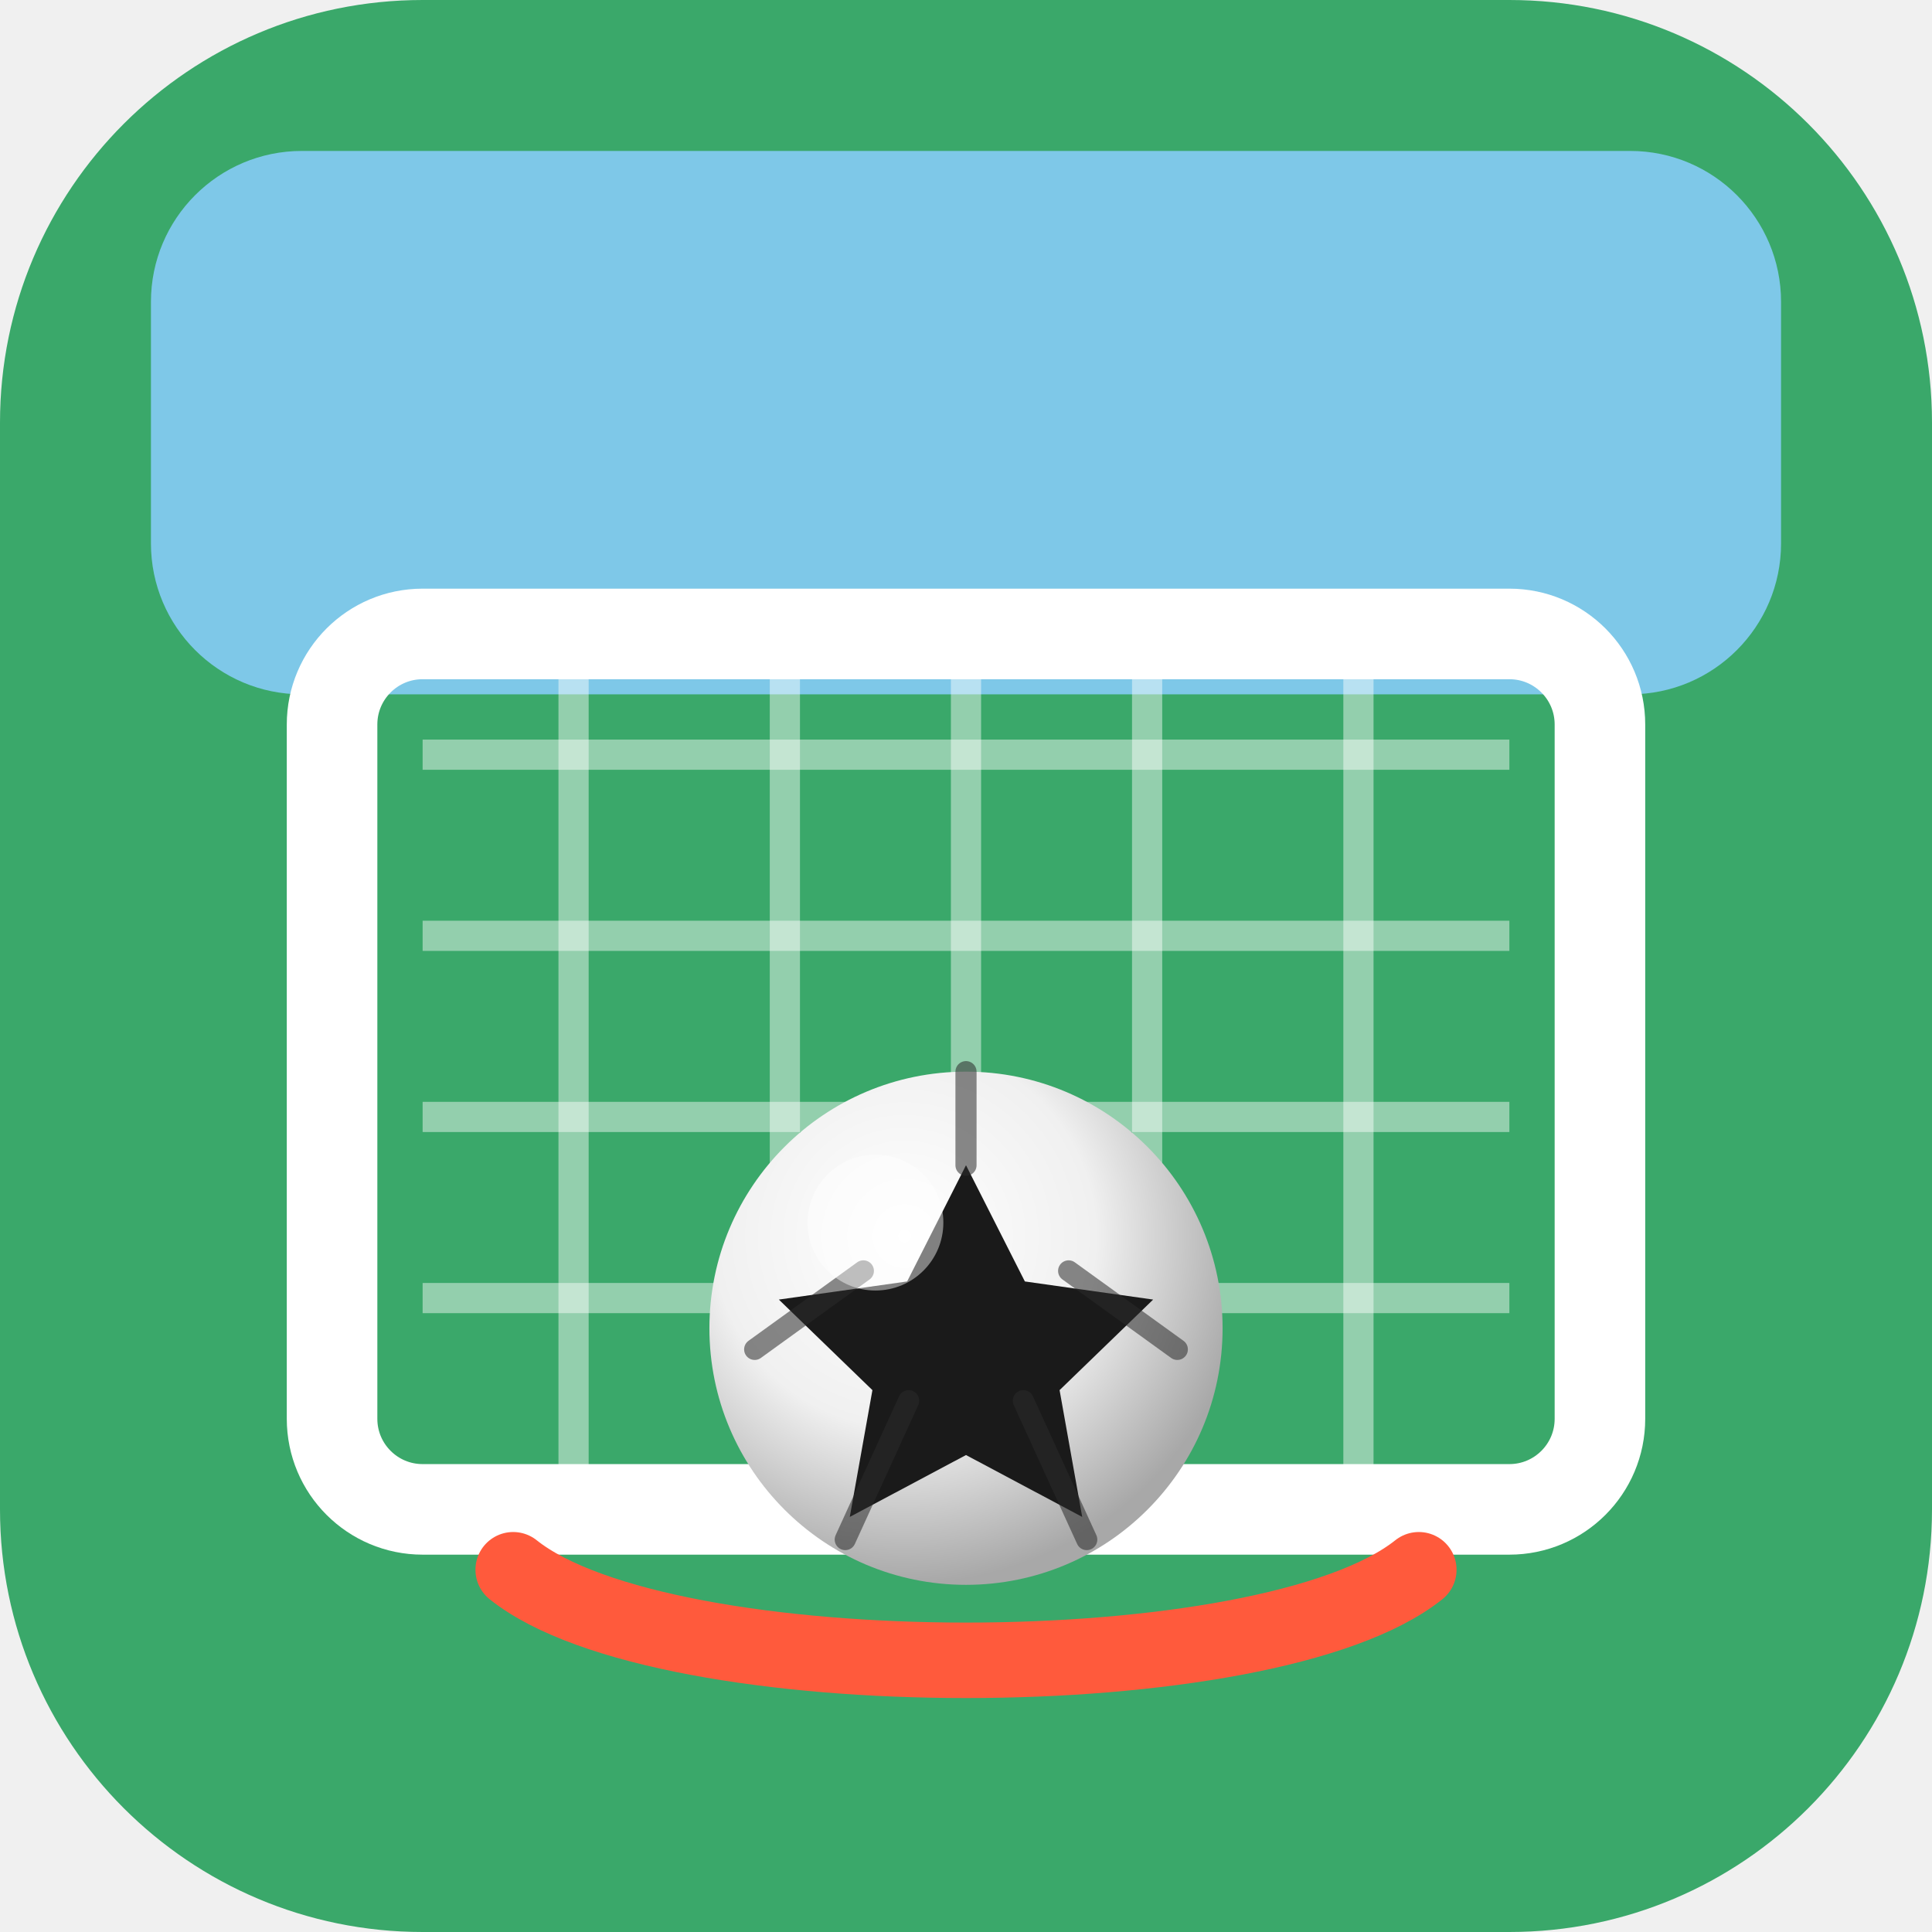
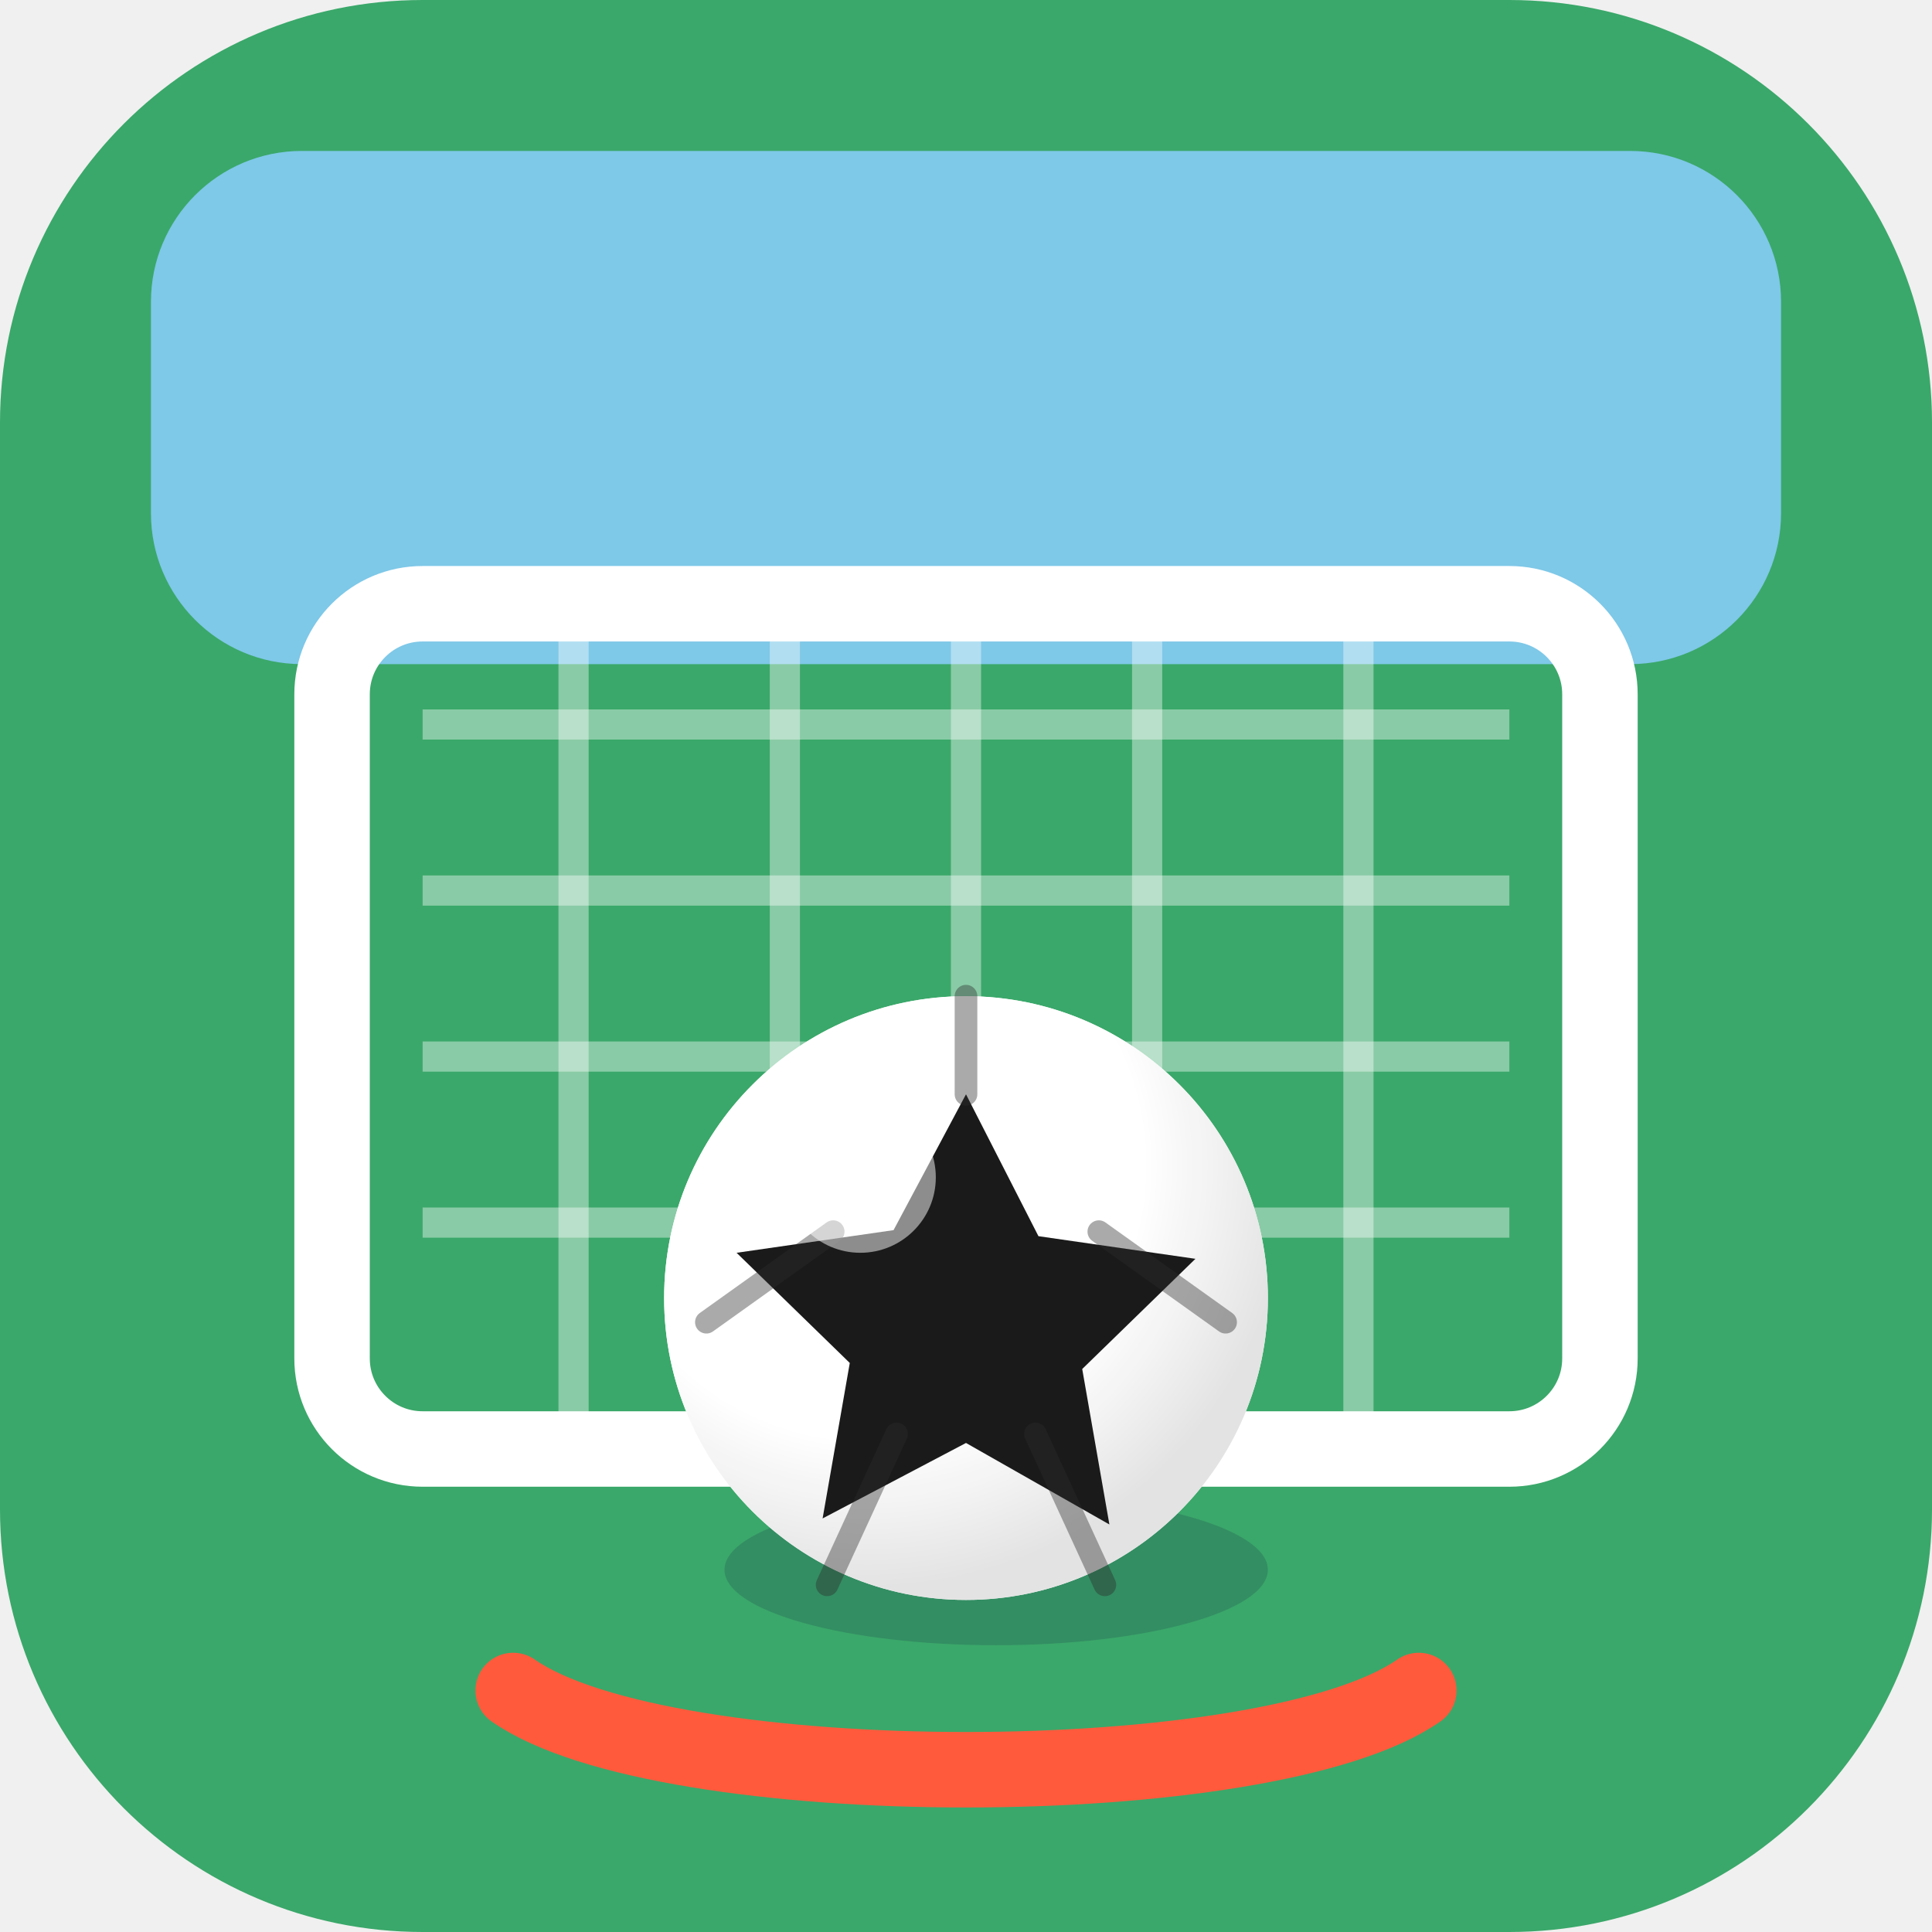
<svg xmlns="http://www.w3.org/2000/svg" viewBox="0 0 128 128" fill="none">
  <rect width="128" height="128" rx="28" fill="#3AA86A" />
-   <rect x="10" y="10" width="108" height="36" rx="10" fill="#7EC8E8" />
-   <rect x="22" y="42" width="84" height="58" rx="6" stroke="#FFFFFF" stroke-width="6" />
-   <path d="M28 50h72M28 62h72M28 74h72M28 86h72" stroke="#FFFFFF" stroke-width="2" opacity=".45" />
-   <path d="M38 42v58M52 42v58M64 42v58M76 42v58M90 42v58" stroke="#FFFFFF" stroke-width="2" opacity=".45" />
-   <circle cx="64" cy="88" r="17" fill="url(#ballGrad)" />
-   <path d="M64 77.2l3.9 7.7 8.5 1.2-6.2 6 1.5 8.4L64 96.4l-7.7 4.1 1.5-8.4-6.2-6 8.5-1.2L64 77.2z" fill="#1A1A1A" />
-   <path d="M57.2 84.2l-7.2 5.2M70.8 84.2l7.2 5.2M60.2 92.8l-4.2 9.2M67.8 92.8l4.2 9.2M64 77.2V71" stroke="#2A2A2A" stroke-width="1.4" stroke-linecap="round" opacity=".55" />
-   <circle cx="58" cy="81" r="4.5" fill="white" opacity=".45" />
-   <path d="M34 104c10 8 50 8 60 0" stroke="#FF5A3C" stroke-width="5" stroke-linecap="round" />
+   <rect x="10" y="10" width="108" height="34" rx="10" fill="#7EC8E8" />
+   <rect x="22" y="40" width="84" height="56" rx="6" stroke="#FFFFFF" stroke-width="5" />
+   <path d="M28 48h72M28 59h72M28 70h72M28 81h72" stroke="#FFFFFF" stroke-width="2" opacity=".4" />
+   <path d="M38 40v56M52 40v56M64 40v56M76 40v56M90 40v56" stroke="#FFFFFF" stroke-width="2" opacity=".4" />
+   <ellipse cx="66" cy="104" rx="18" ry="5" fill="#1A2744" opacity=".2" />
+   <circle cx="64" cy="86" r="20" fill="#FFFFFF" />
+   <circle cx="64" cy="86" r="20" fill="url(#ballG)" opacity=".95" />
+   <path d="M64 72.5l4.8 9.4 10.4 1.5-7.5 7.3 1.8 10.3L64 95.6l-9.5 5 1.8-10.3-7.5-7.3 10.4-1.5L64 72.5z" fill="#1A1A1A" />
+   <path d="M55.2 81.6l-8.4 6M72.8 81.6l8.4 6M59.4 95l-4.6 10M68.6 95l4.6 10M64 72.5V66" stroke="#2A2A2A" stroke-width="1.5" stroke-linecap="round" opacity=".4" />
+   <circle cx="57" cy="78" r="5" fill="#FFFFFF" opacity=".5" />
+   <path d="M34 112c10 7 50 7 60 0" stroke="#FF5A3C" stroke-width="5" stroke-linecap="round" />
  <defs>
-     <radialGradient id="ballGrad" cx="38%" cy="32%" r="68%">
+     <radialGradient id="ballG" cx="34%" cy="28%" r="70%">
      <stop offset="0%" stop-color="#FFFFFF" />
-       <stop offset="55%" stop-color="#F0F0F0" />
-       <stop offset="100%" stop-color="#A8A8A8" />
+       <stop offset="65%" stop-color="#FFFFFF" />
+       <stop offset="100%" stop-color="#E2E2E2" />
    </radialGradient>
  </defs>
</svg>
